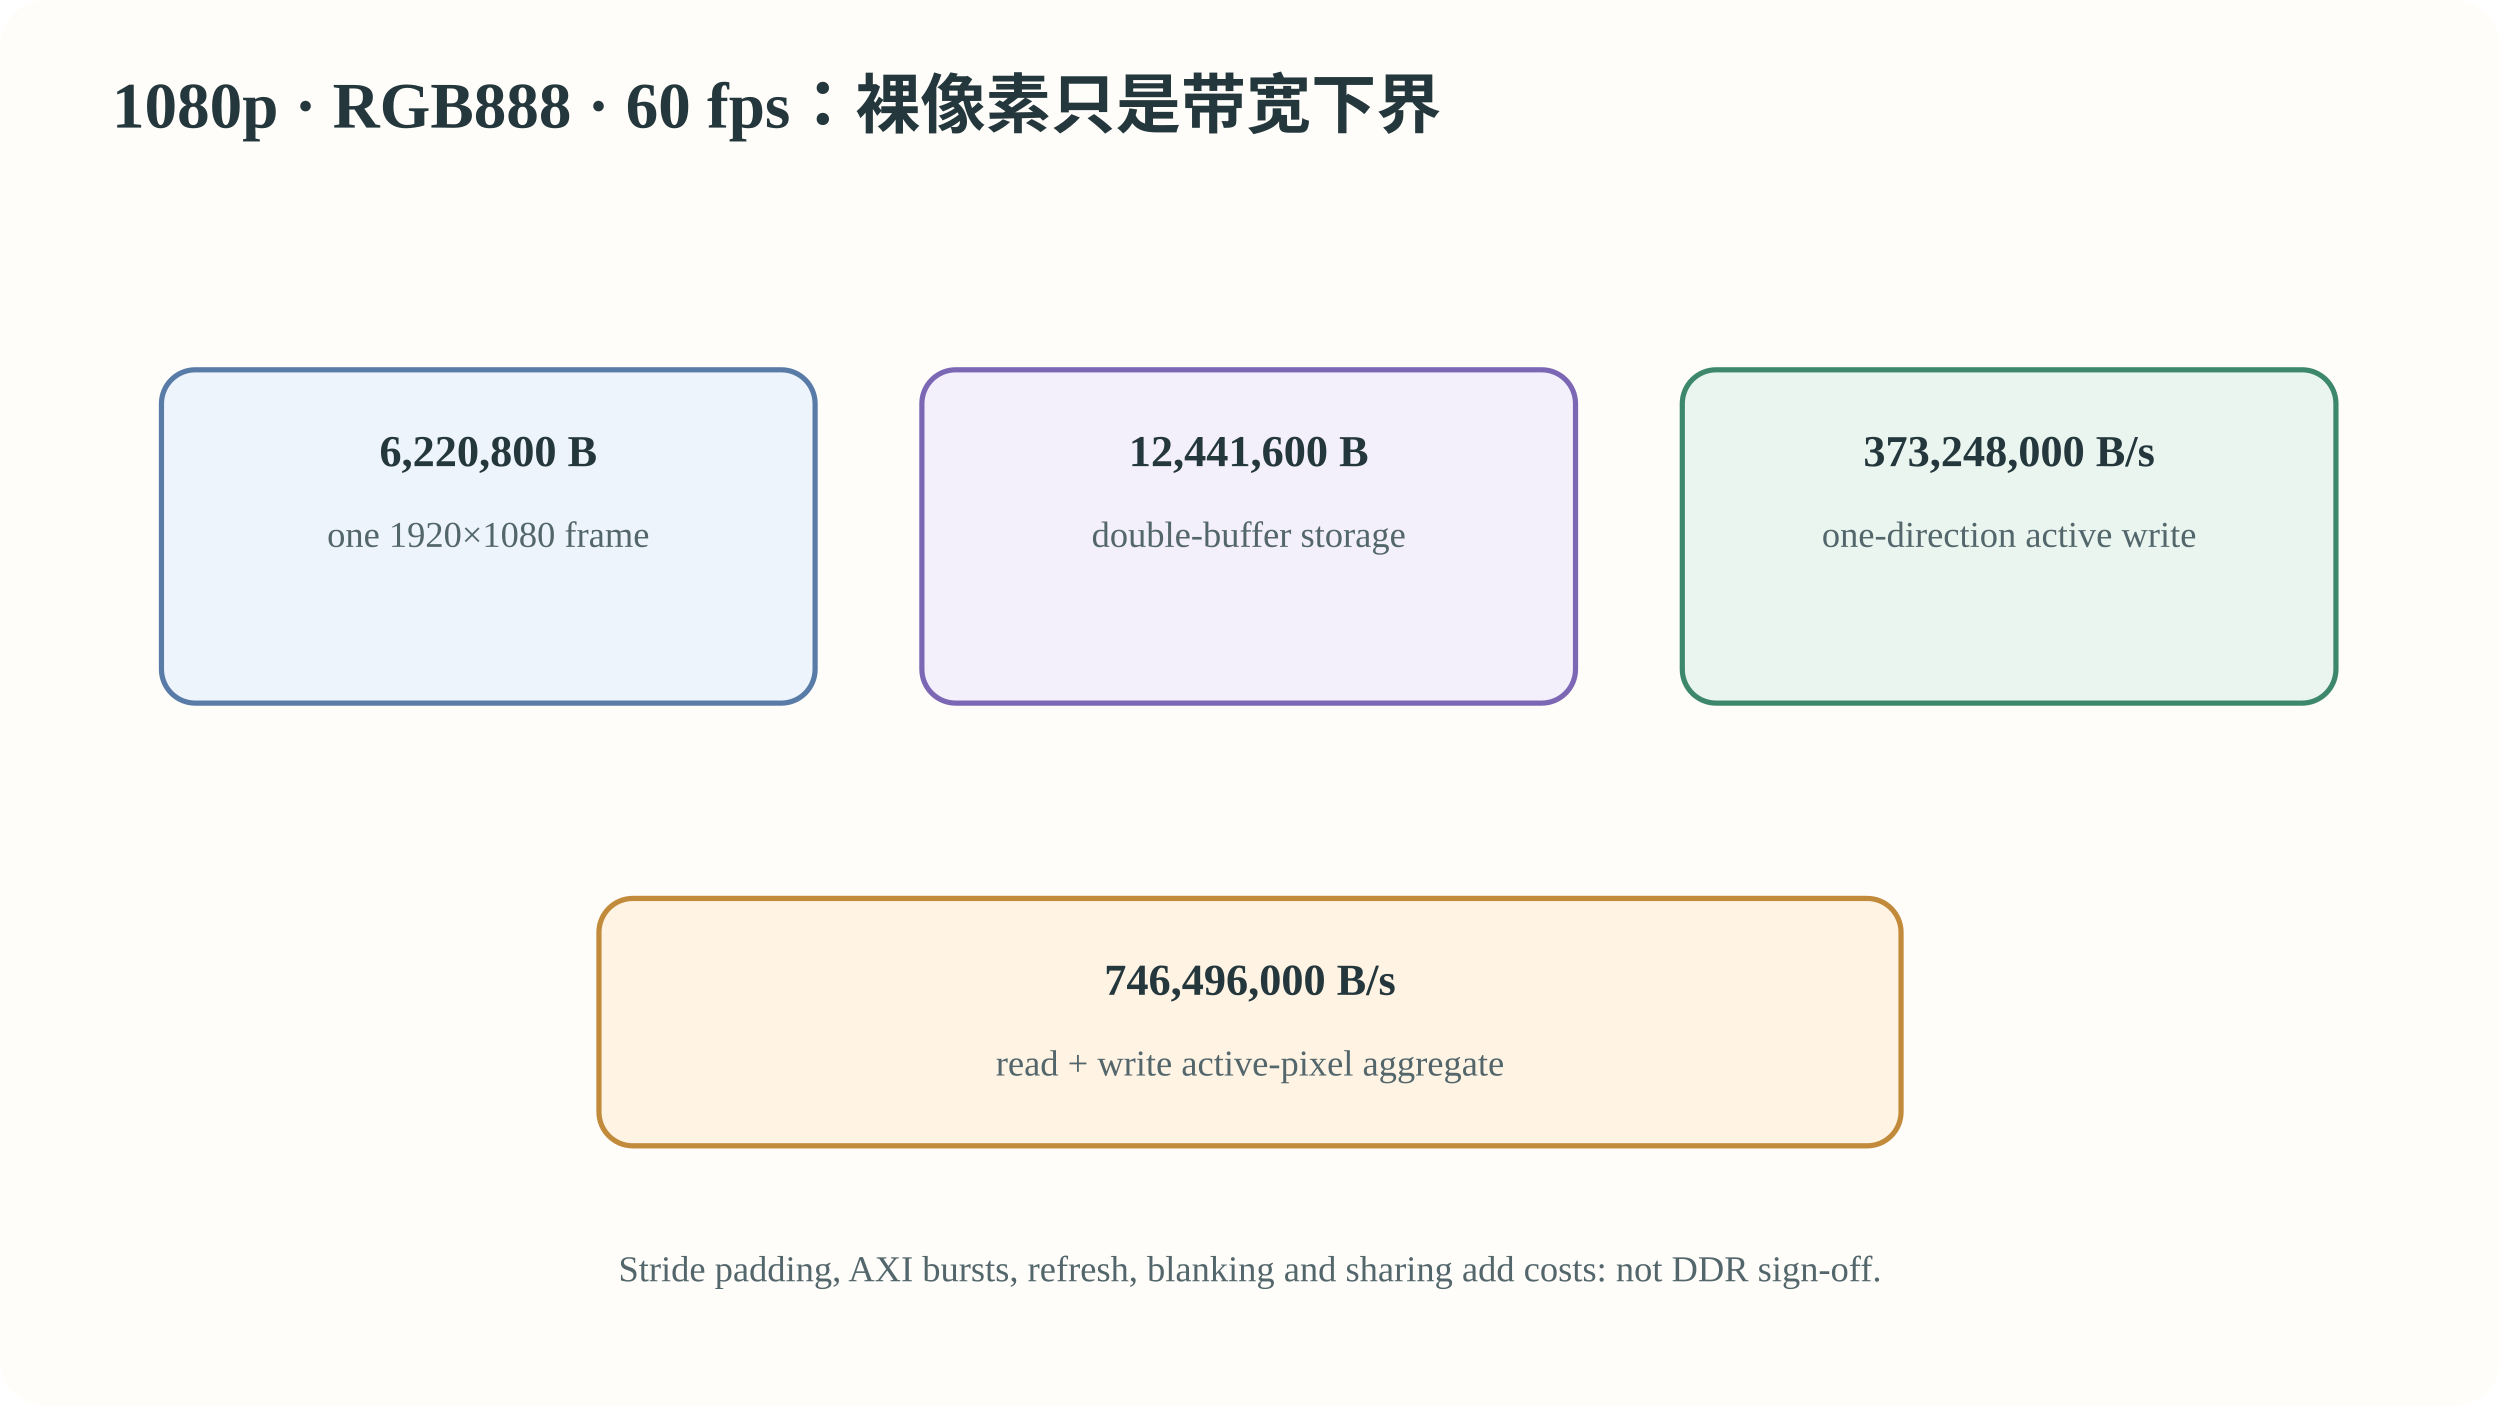
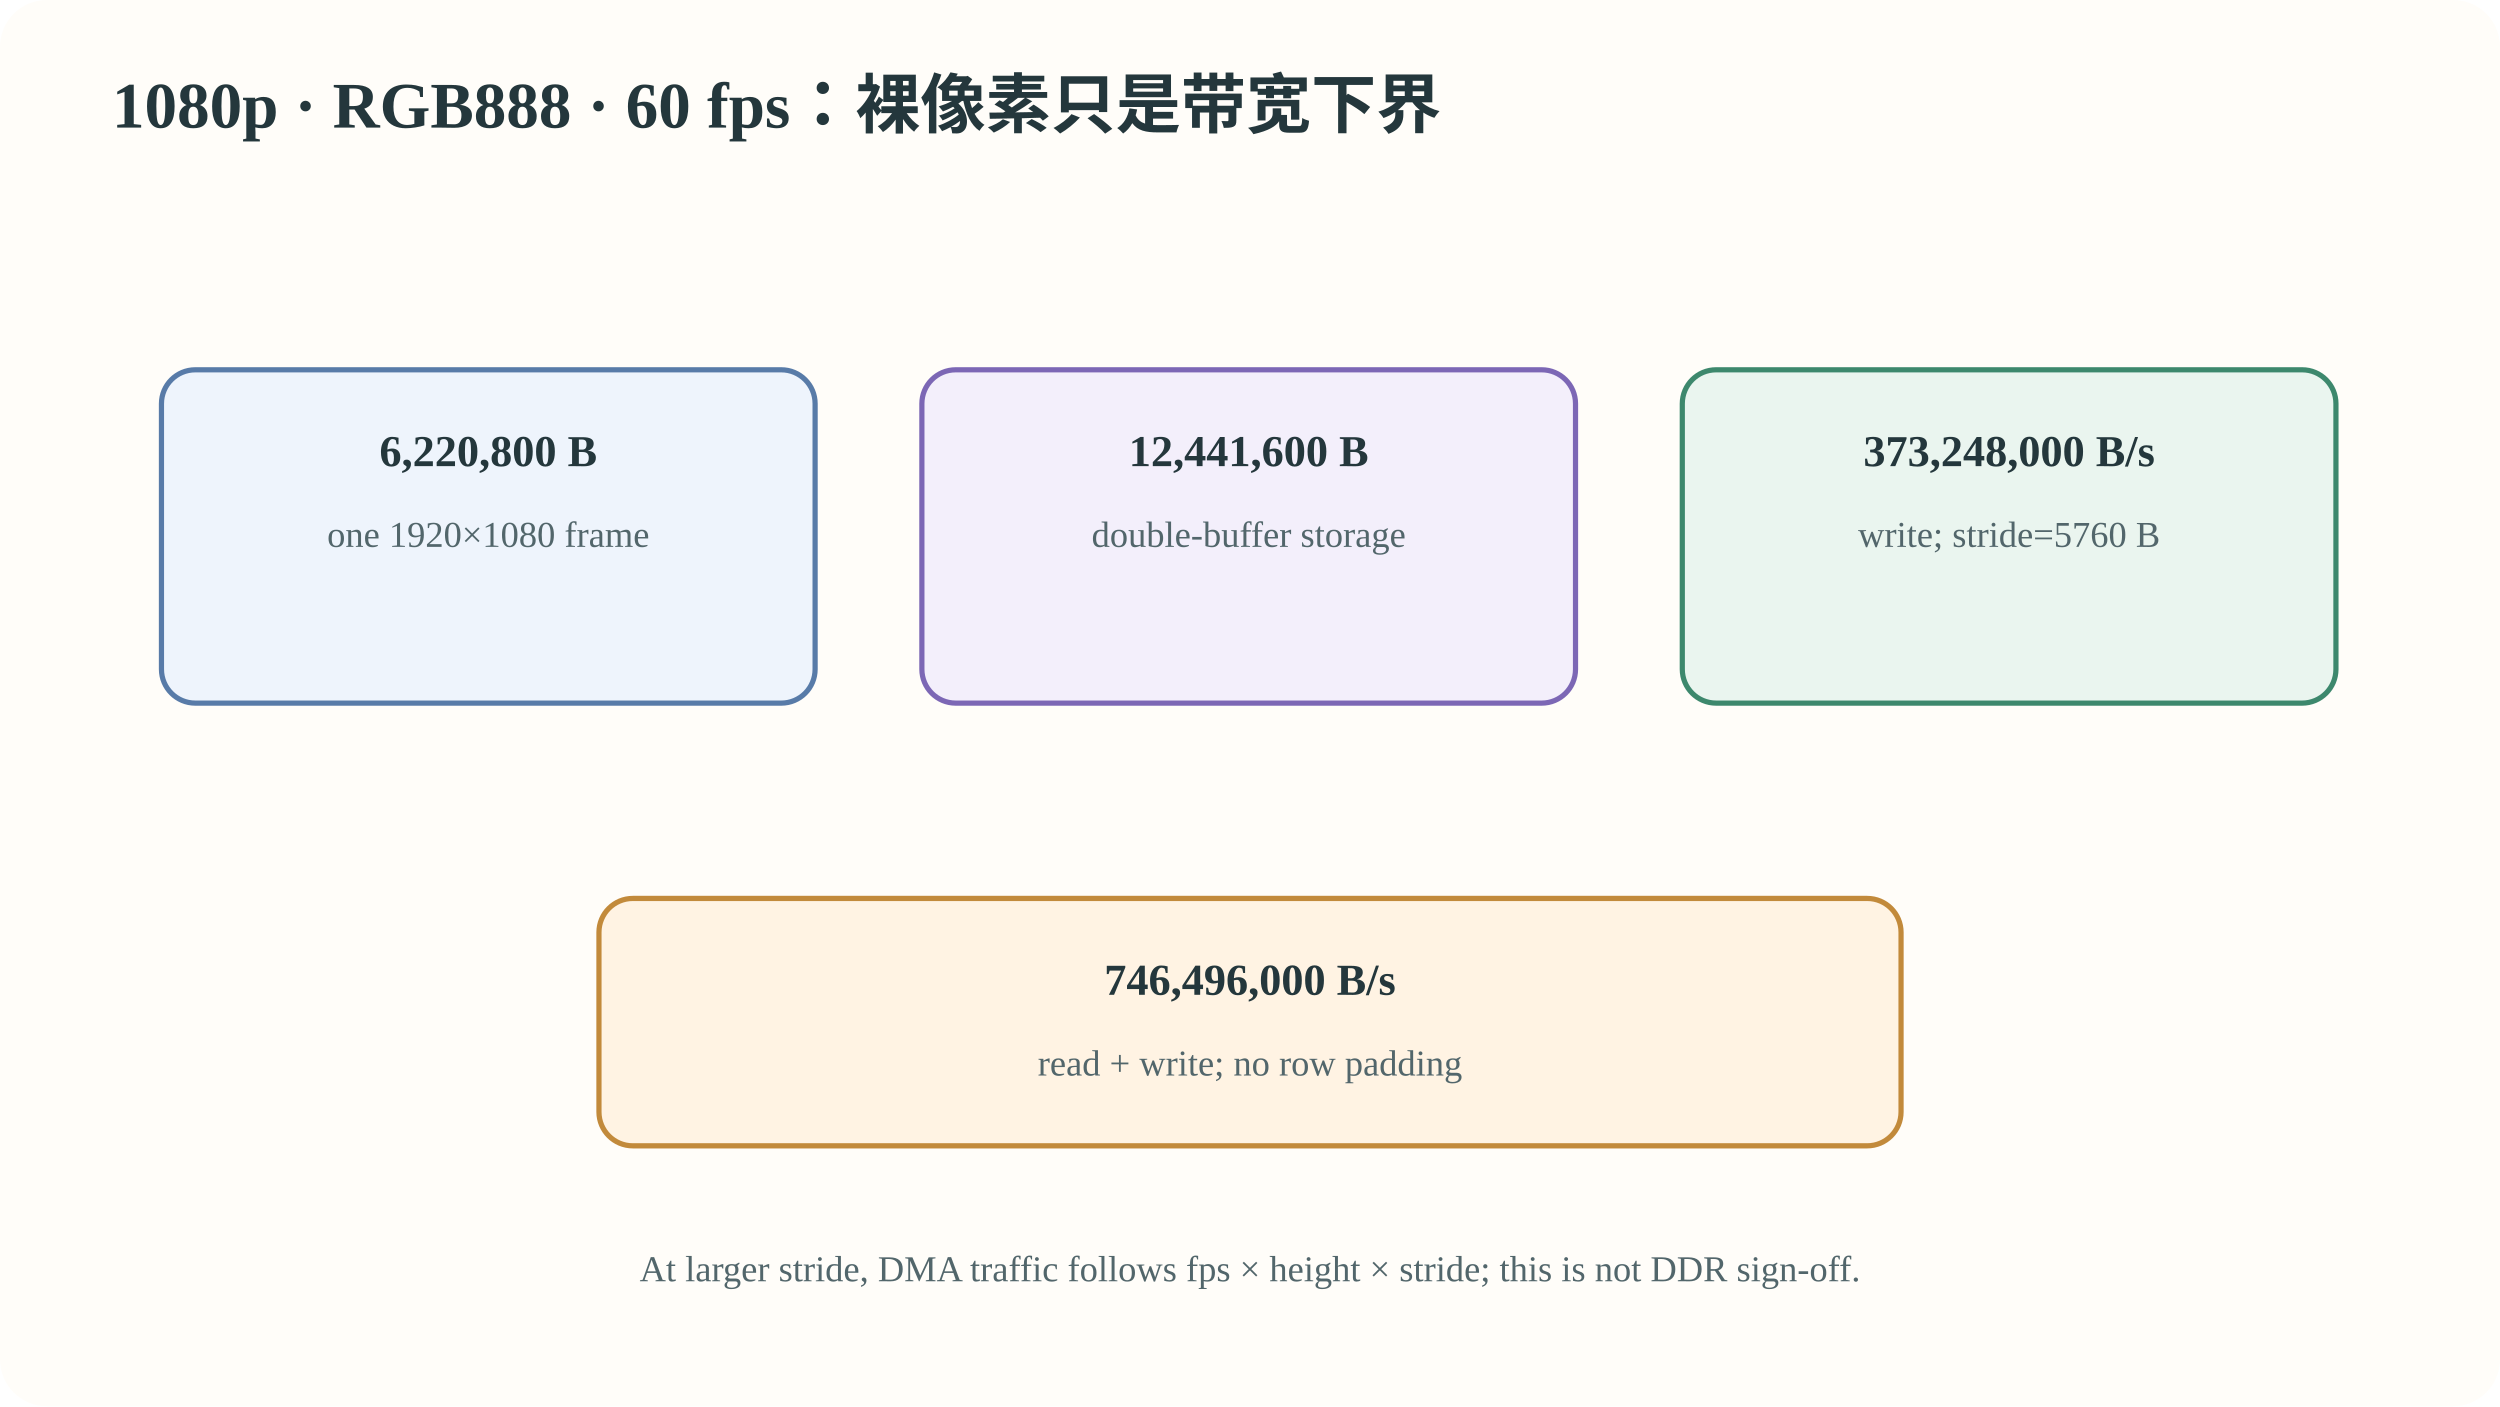
<svg xmlns="http://www.w3.org/2000/svg" viewBox="0 0 960 540" role="img" aria-labelledby="frameband-title frameband-desc">
  <defs>
    <marker id="arr" viewBox="0 0 10 10" refX="9" refY="5" markerWidth="6" markerHeight="6" orient="auto-start-reverse">
      <path d="M0 0 L10 5 L0 10 Z" fill="#498084" />
    </marker>
  </defs>
  <rect x="0" y="0" width="960" height="540" rx="18" fill="#fffdf9" />
  <text x="43" y="49" font-size="25" font-weight="700" text-anchor="start" fill="#24373c">1080p · RGB888 · 60 fps：裸像素只是带宽下界</text>
  <rect x="62" y="142" width="251" height="128" rx="13" fill="#eef4fc" stroke="#587ba8" stroke-width="2" />
  <text x="187.5" y="179" font-size="17" font-weight="700" text-anchor="middle" fill="#24373c">6,220,800 B</text>
  <text x="187.5" y="210" font-size="14" font-weight="500" text-anchor="middle" fill="#52666b">one 1920×1080 frame</text>
  <rect x="354" y="142" width="251" height="128" rx="13" fill="#f3effb" stroke="#7c67b5" stroke-width="2" />
  <text x="479.5" y="179" font-size="17" font-weight="700" text-anchor="middle" fill="#24373c">12,441,600 B</text>
  <text x="479.5" y="210" font-size="14" font-weight="500" text-anchor="middle" fill="#52666b">double-buffer storage</text>
  <rect x="646" y="142" width="251" height="128" rx="13" fill="#eaf5ef" stroke="#3d886d" stroke-width="2" />
  <text x="771.5" y="179" font-size="17" font-weight="700" text-anchor="middle" fill="#24373c">373,248,000 B/s</text>
-   <text x="771.5" y="210" font-size="14" font-weight="500" text-anchor="middle" fill="#52666b">one-direction active write</text>
+   <text x="771.5" y="210" font-size="14" font-weight="500" text-anchor="middle" fill="#52666b">write; stride=5760 B</text>
  <rect x="230" y="345" width="500" height="95" rx="13" fill="#fff3e3" stroke="#c28a3b" stroke-width="2" />
  <text x="480" y="382" font-size="17" font-weight="700" text-anchor="middle" fill="#24373c">746,496,000 B/s</text>
-   <text x="480" y="413" font-size="14" font-weight="500" text-anchor="middle" fill="#52666b">read + write active-pixel aggregate</text>
-   <text x="480" y="492" font-size="14" font-weight="500" text-anchor="middle" fill="#52666b">Stride padding, AXI bursts, refresh, blanking and sharing add costs: not DDR sign-off.</text>
+   <text x="480" y="413" font-size="14" font-weight="500" text-anchor="middle" fill="#52666b">read + write; no row padding</text>
+   <text x="480" y="492" font-size="14" font-weight="500" text-anchor="middle" fill="#52666b">At larger stride, DMA traffic follows fps × height × stride; this is not DDR sign-off.</text>
</svg>
